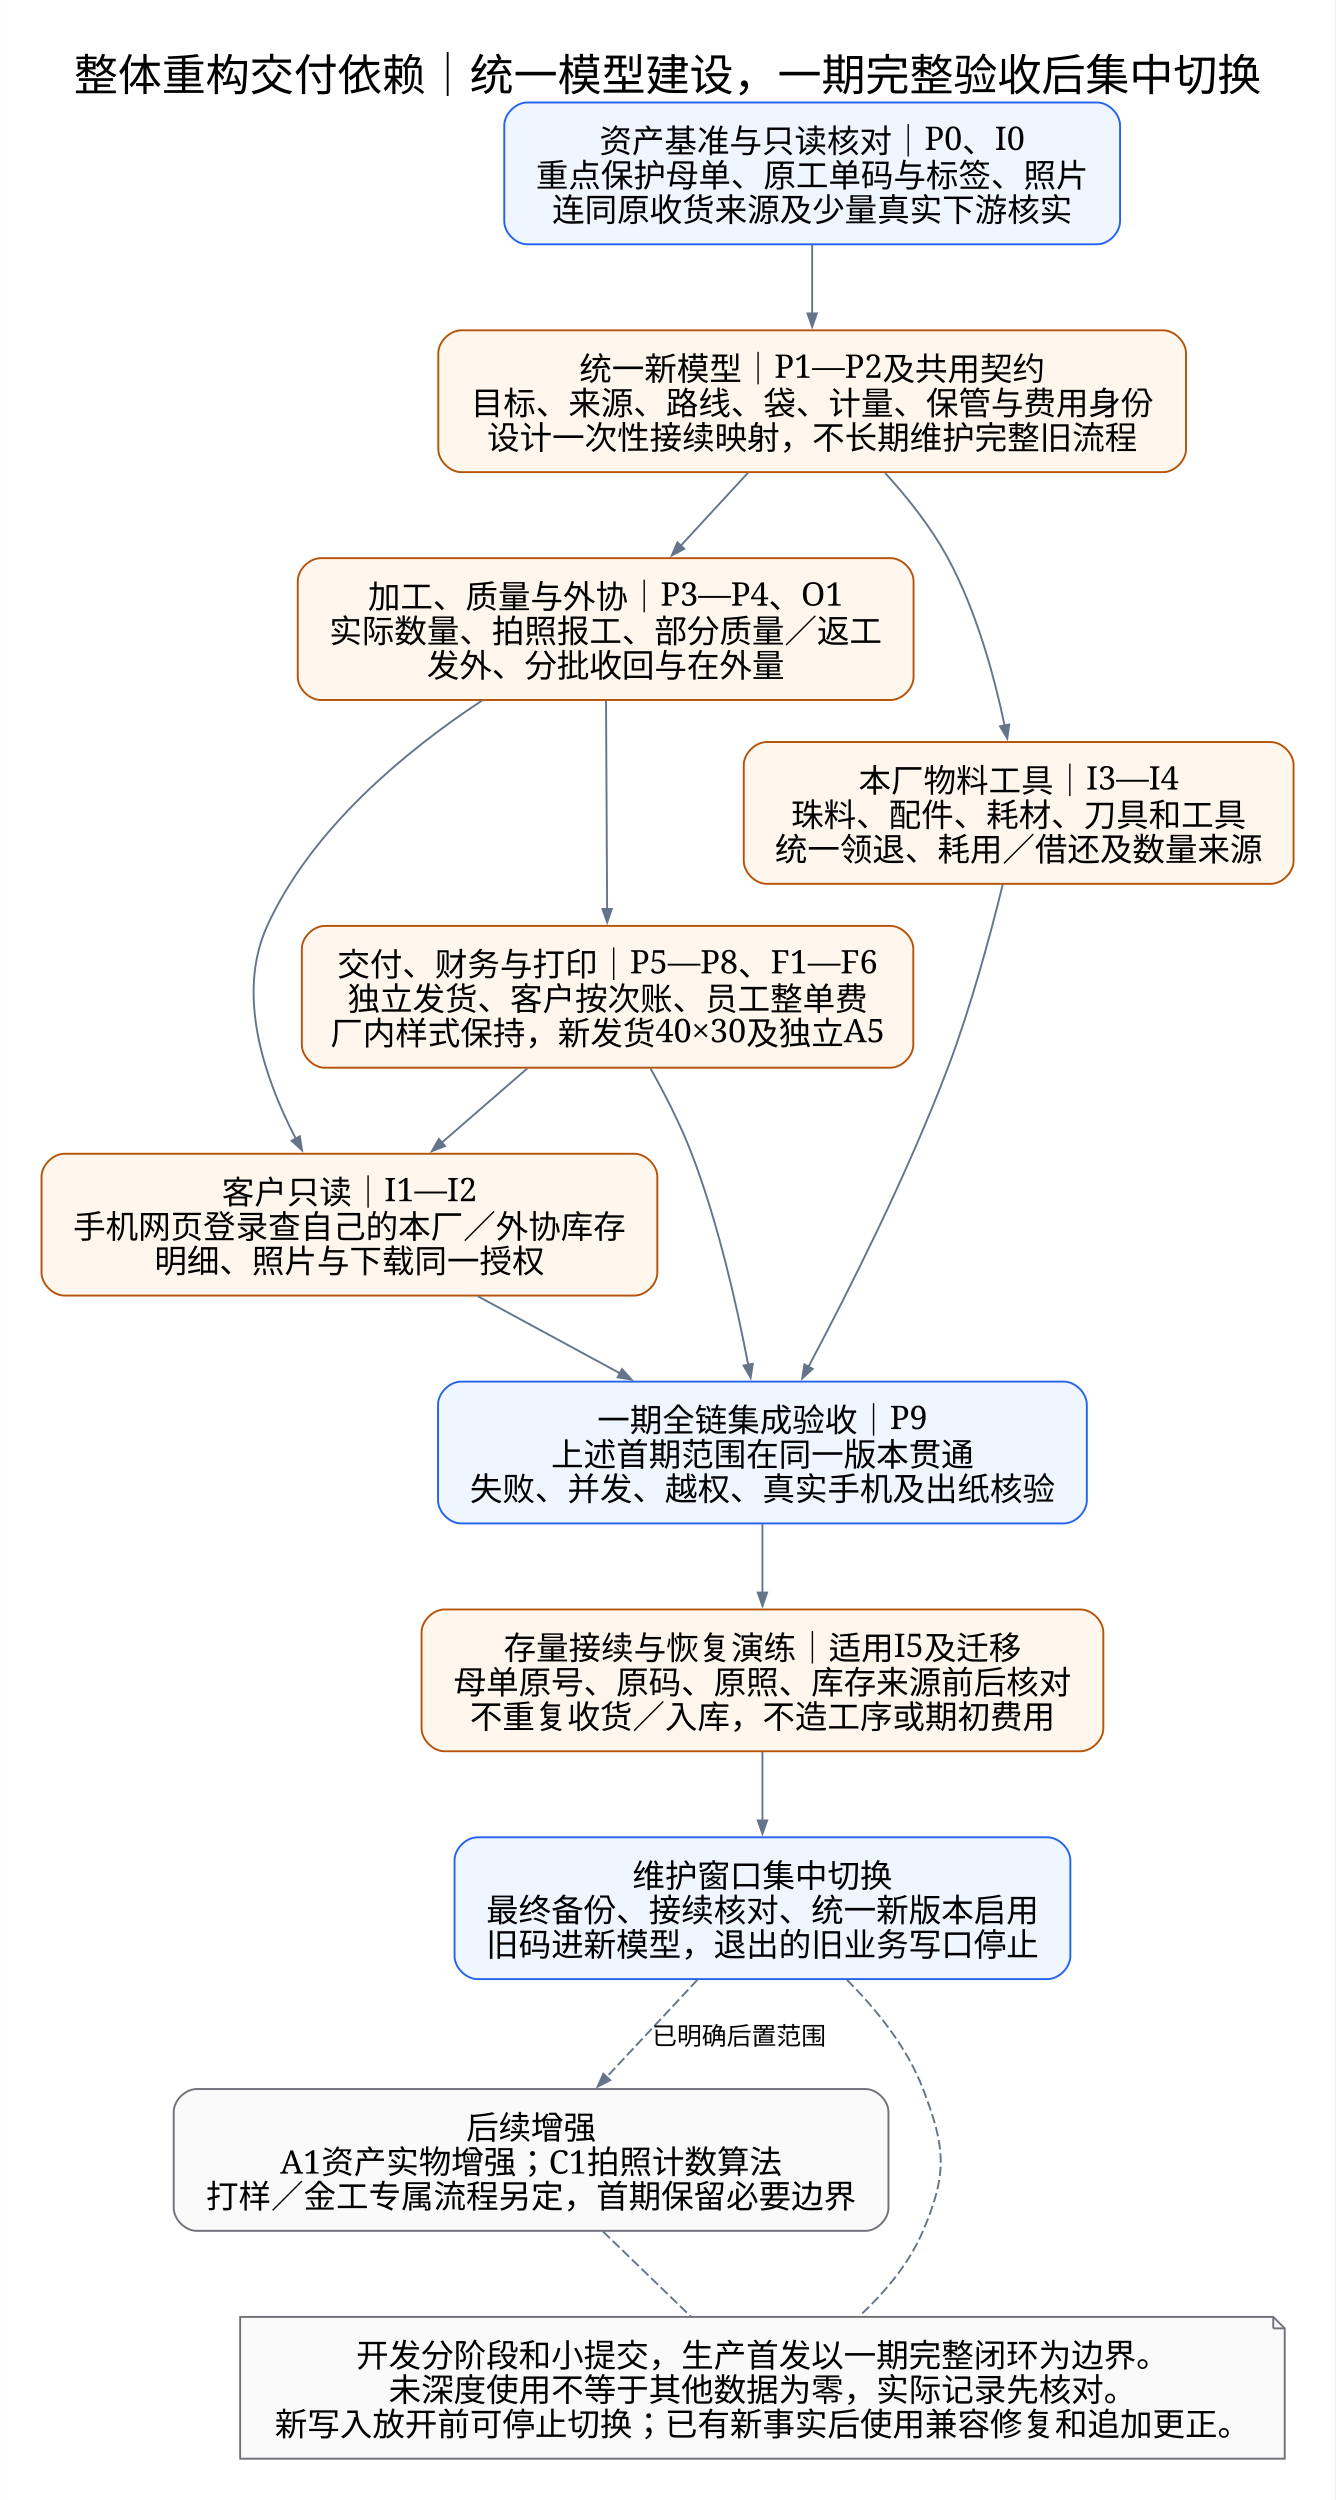
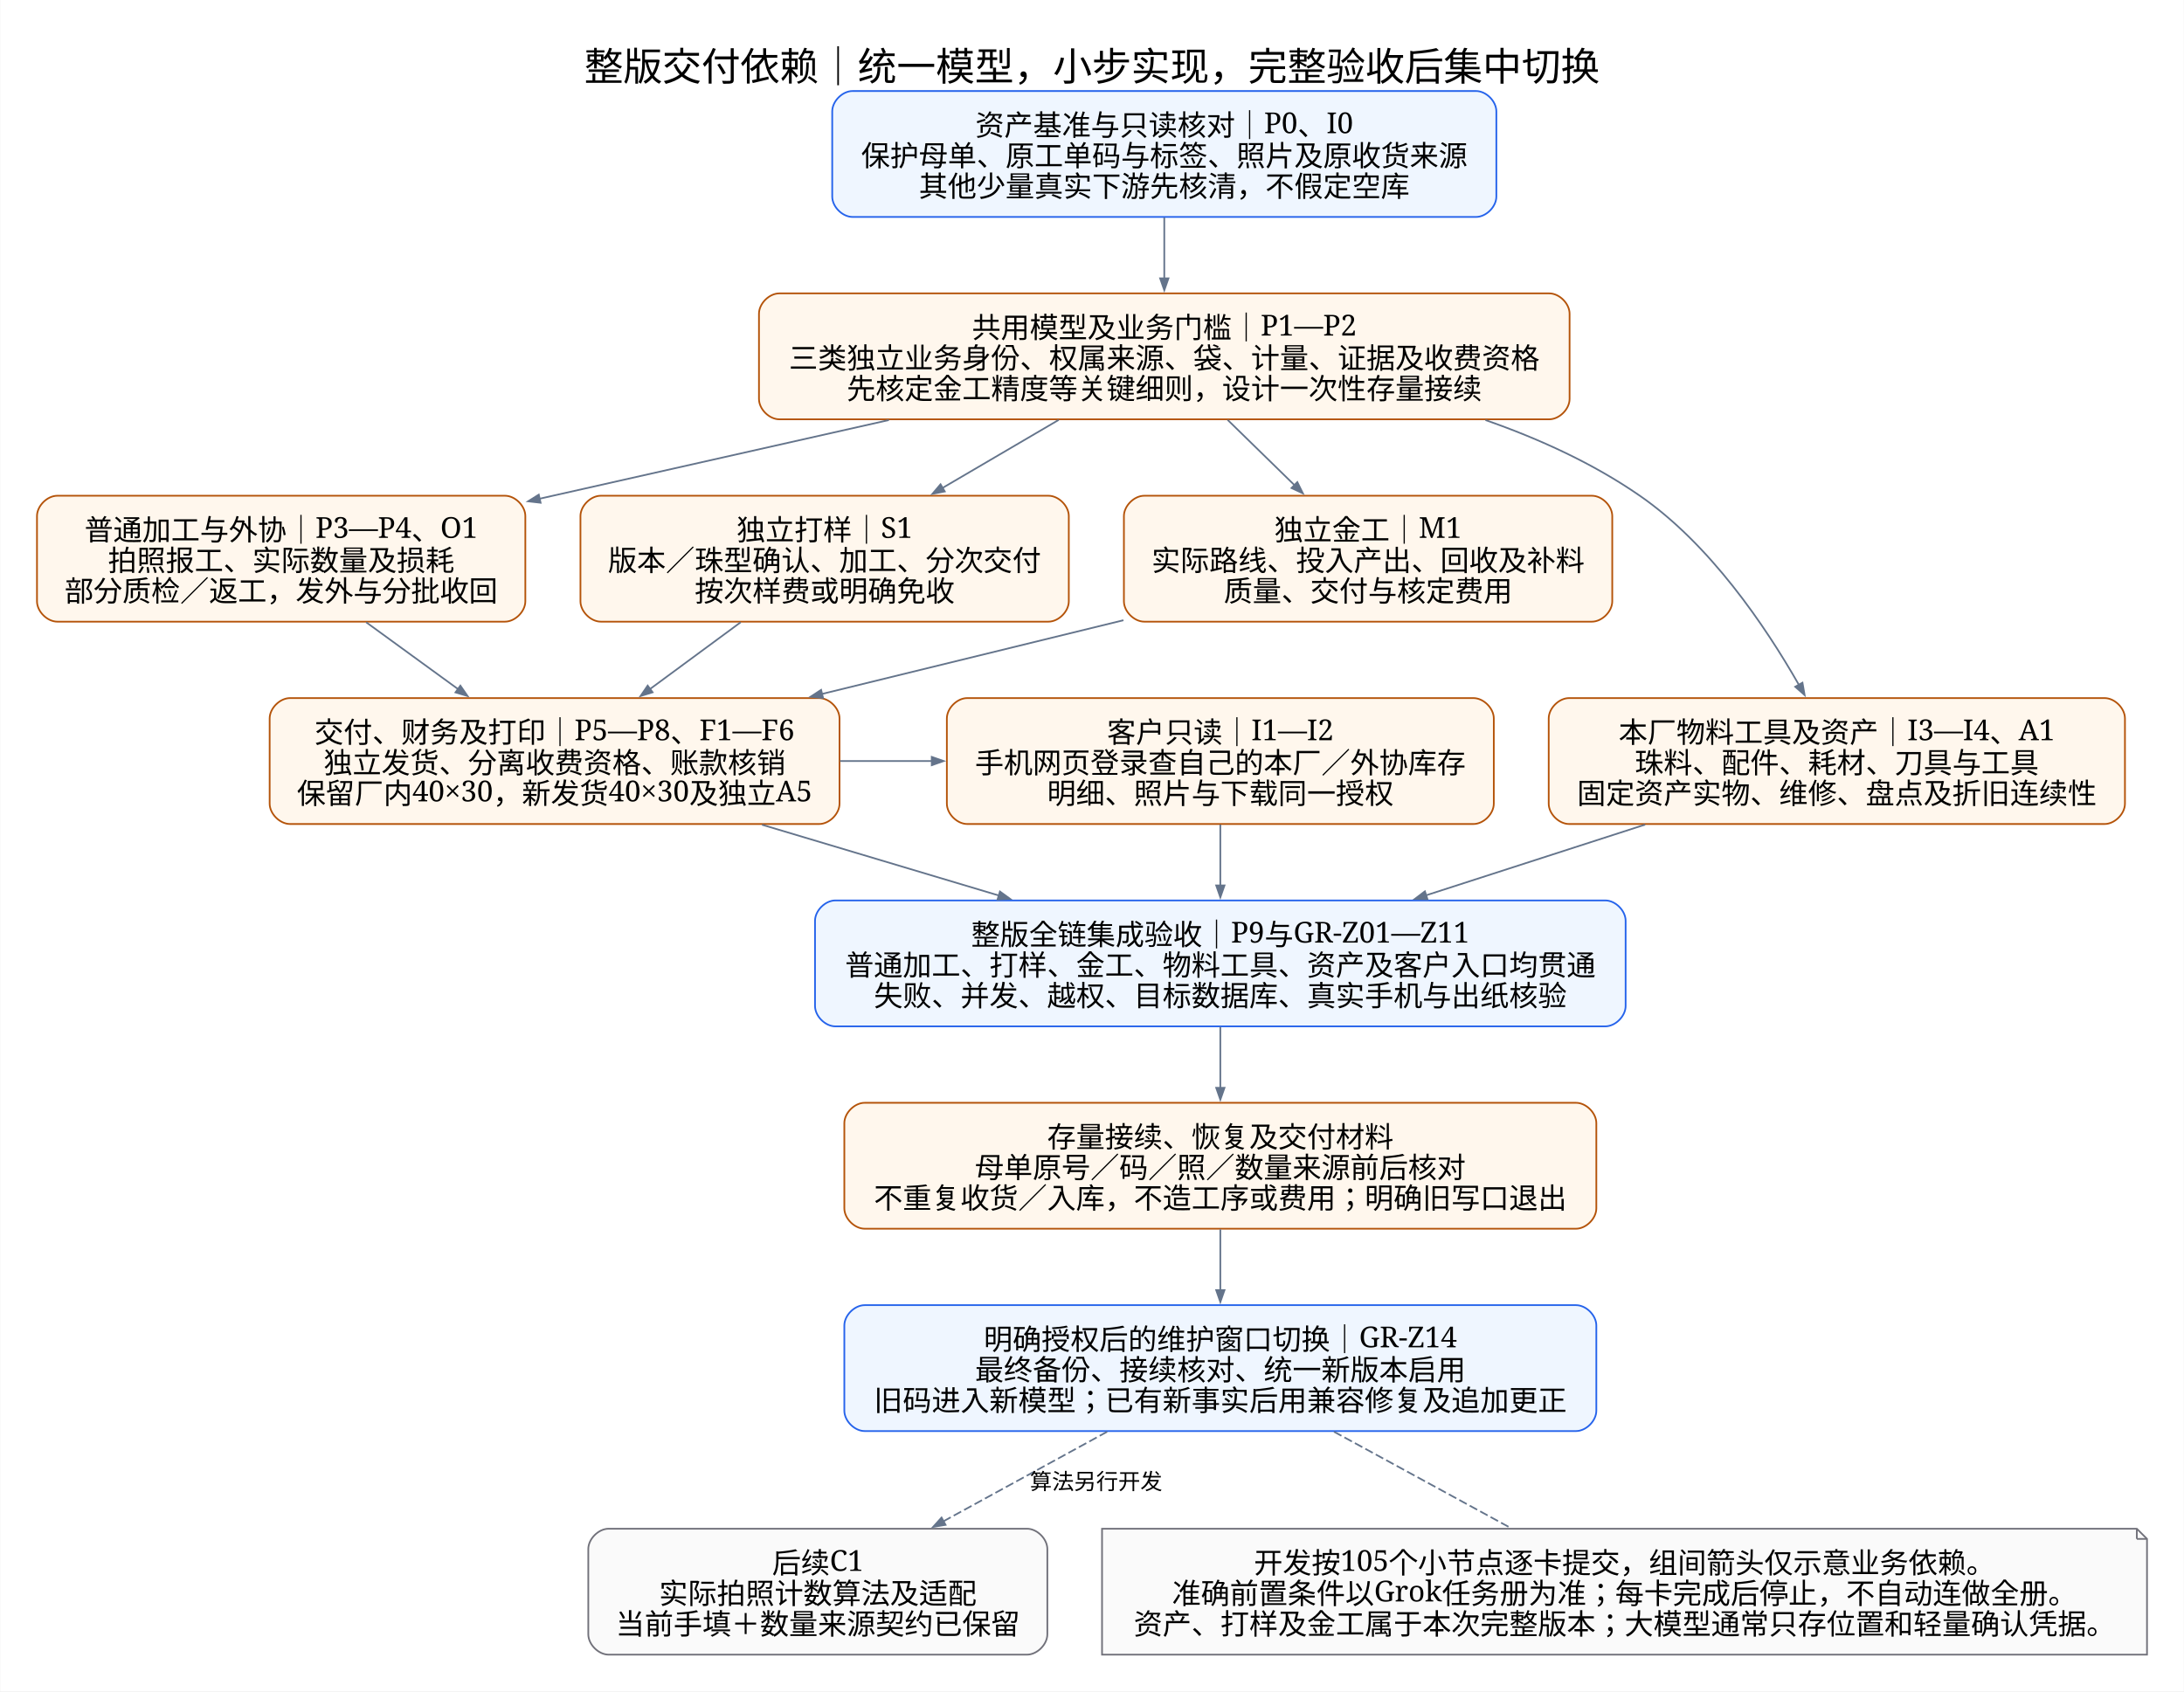
- <svg xmlns="http://www.w3.org/2000/svg" width="698pt" height="1307pt" viewBox="0.00 0.00 698.00 1307.46">
-   <g id="graph0" class="graph" transform="scale(1 1) rotate(0) translate(21.6 1285.86)">
-     <polygon fill="white" stroke="none" points="-21.6,21.6 -21.6,-1285.86 676.4,-1285.86 676.4,21.6 -21.6,21.6" />
-     <text text-anchor="middle" x="327.4" y="-1238.41" font-family="SimSun" font-size="23.00">整体重构交付依赖｜统一模型建设，一期完整验收后集中切换</text>
+ <svg xmlns="http://www.w3.org/2000/svg" width="1286pt" height="996pt" viewBox="0.00 0.00 1285.62 995.98">
+   <g id="graph0" class="graph" transform="scale(1 1) rotate(0) translate(21.6 974.38)">
+     <polygon fill="white" stroke="none" points="-21.6,21.6 -21.6,-974.38 1264.02,-974.38 1264.02,21.6 -21.6,21.6" />
+     <text text-anchor="middle" x="621.21" y="-926.93" font-family="SimSun" font-size="23.00">整版交付依赖｜统一模型，小步实现，完整验收后集中切换</text>
    <g id="node1" class="node">
-       <path fill="#eff6ff" stroke="#2563eb" d="M552.05,-1232.26C552.05,-1232.26 254,-1232.26 254,-1232.26 248,-1232.26 242,-1226.26 242,-1220.26 242,-1220.26 242,-1170.1 242,-1170.1 242,-1164.1 248,-1158.1 254,-1158.1 254,-1158.1 552.05,-1158.1 552.05,-1158.1 558.05,-1158.1 564.05,-1164.1 564.05,-1170.1 564.05,-1170.1 564.05,-1220.26 564.05,-1220.26 564.05,-1226.26 558.05,-1232.26 552.05,-1232.26" />
-       <text text-anchor="middle" x="403.02" y="-1206.03" font-family="SimSun" font-size="17.00">资产基准与只读核对｜P0、I0</text>
-       <text text-anchor="middle" x="403.02" y="-1188.03" font-family="SimSun" font-size="17.00">重点保护母单、原工单码与标签、照片</text>
-       <text text-anchor="middle" x="403.02" y="-1170.03" font-family="SimSun" font-size="17.00">连同原收货来源及少量真实下游核实</text>
+       <path fill="#eff6ff" stroke="#2563eb" d="M847.3,-920.78C847.3,-920.78 480.25,-920.78 480.25,-920.78 474.25,-920.78 468.25,-914.78 468.25,-908.78 468.25,-908.78 468.25,-858.62 468.25,-858.62 468.25,-852.62 474.25,-846.62 480.25,-846.62 480.25,-846.62 847.3,-846.62 847.3,-846.62 853.3,-846.62 859.3,-852.62 859.3,-858.62 859.3,-858.62 859.3,-908.78 859.3,-908.78 859.3,-914.78 853.3,-920.78 847.3,-920.78" />
+       <text text-anchor="middle" x="663.77" y="-894.55" font-family="SimSun" font-size="17.00">资产基准与只读核对｜P0、I0</text>
+       <text text-anchor="middle" x="663.77" y="-876.55" font-family="SimSun" font-size="17.00">保护母单、原工单码与标签、照片及原收货来源</text>
+       <text text-anchor="middle" x="663.77" y="-858.55" font-family="SimSun" font-size="17.00">其他少量真实下游先核清，不假定空库</text>
    </g>
    <g id="node2" class="node">
-       <path fill="#fff7ed" stroke="#b45309" d="M586.55,-1113.1C586.55,-1113.1 219.5,-1113.1 219.5,-1113.1 213.5,-1113.1 207.5,-1107.1 207.5,-1101.1 207.5,-1101.1 207.5,-1050.94 207.5,-1050.94 207.5,-1044.94 213.5,-1038.94 219.5,-1038.94 219.5,-1038.94 586.55,-1038.94 586.55,-1038.94 592.55,-1038.94 598.55,-1044.94 598.55,-1050.94 598.55,-1050.94 598.55,-1101.1 598.55,-1101.1 598.55,-1107.1 592.55,-1113.1 586.55,-1113.1" />
-       <text text-anchor="middle" x="403.02" y="-1086.87" font-family="SimSun" font-size="17.00">统一新模型｜P1—P2及共用契约</text>
-       <text text-anchor="middle" x="403.02" y="-1068.87" font-family="SimSun" font-size="17.00">目标、来源、路线、袋、计量、保管与费用身份</text>
-       <text text-anchor="middle" x="403.02" y="-1050.87" font-family="SimSun" font-size="17.00">设计一次性接续映射，不长期维护完整旧流程</text>
+       <path fill="#fff7ed" stroke="#b45309" d="M890.42,-801.62C890.42,-801.62 437.12,-801.62 437.12,-801.62 431.12,-801.62 425.12,-795.62 425.12,-789.62 425.12,-789.62 425.12,-739.46 425.12,-739.46 425.12,-733.46 431.12,-727.46 437.12,-727.46 437.12,-727.46 890.42,-727.46 890.42,-727.46 896.42,-727.46 902.42,-733.46 902.42,-739.46 902.42,-739.46 902.42,-789.62 902.42,-789.62 902.42,-795.62 896.42,-801.62 890.42,-801.62" />
+       <text text-anchor="middle" x="663.77" y="-775.39" font-family="SimSun" font-size="17.00">共用模型及业务门槛｜P1—P2</text>
+       <text text-anchor="middle" x="663.77" y="-757.39" font-family="SimSun" font-size="17.00">三类独立业务身份、权属来源、袋、计量、证据及收费资格</text>
+       <text text-anchor="middle" x="663.77" y="-739.39" font-family="SimSun" font-size="17.00">先核定金工精度等关键细则，设计一次性存量接续</text>
    </g>
    <g id="edge1" class="edge">
-       <path fill="none" stroke="#64748b" d="M403.02,-1157.75C403.02,-1146.4 403.02,-1133.75 403.02,-1121.89" />
-       <polygon fill="#64748b" stroke="#64748b" points="405.48,-1121.94 403.03,-1114.94 400.58,-1121.94 405.48,-1121.94" />
+       <path fill="none" stroke="#64748b" d="M663.77,-846.27C663.77,-834.92 663.77,-822.27 663.77,-810.41" />
+       <polygon fill="#64748b" stroke="#64748b" points="666.23,-810.46 663.78,-803.46 661.33,-810.46 666.23,-810.46" />
    </g>
    <g id="node3" class="node">
-       <path fill="#fff7ed" stroke="#b45309" d="M444.05,-993.94C444.05,-993.94 146,-993.94 146,-993.94 140,-993.94 134,-987.94 134,-981.94 134,-981.94 134,-931.78 134,-931.78 134,-925.78 140,-919.78 146,-919.78 146,-919.78 444.05,-919.78 444.05,-919.78 450.05,-919.78 456.05,-925.78 456.05,-931.78 456.05,-931.78 456.05,-981.94 456.05,-981.94 456.05,-987.94 450.05,-993.94 444.05,-993.94" />
-       <text text-anchor="middle" x="295.02" y="-967.71" font-family="SimSun" font-size="17.00">加工、质量与外协｜P3—P4、O1</text>
-       <text text-anchor="middle" x="295.02" y="-949.71" font-family="SimSun" font-size="17.00">实际数量、拍照报工、部分质量／返工</text>
-       <text text-anchor="middle" x="295.02" y="-931.71" font-family="SimSun" font-size="17.00">发外、分批收回与在外量</text>
+       <path fill="#fff7ed" stroke="#b45309" d="M275.55,-682.46C275.55,-682.46 12,-682.46 12,-682.46 6,-682.46 0,-676.46 0,-670.46 0,-670.46 0,-620.3 0,-620.3 0,-614.3 6,-608.3 12,-608.3 12,-608.3 275.55,-608.3 275.55,-608.3 281.55,-608.3 287.55,-614.3 287.55,-620.3 287.55,-620.3 287.55,-670.46 287.55,-670.46 287.55,-676.46 281.55,-682.46 275.55,-682.46" />
+       <text text-anchor="middle" x="143.77" y="-656.23" font-family="SimSun" font-size="17.00">普通加工与外协｜P3—P4、O1</text>
+       <text text-anchor="middle" x="143.77" y="-638.23" font-family="SimSun" font-size="17.00">拍照报工、实际数量及损耗</text>
+       <text text-anchor="middle" x="143.77" y="-620.23" font-family="SimSun" font-size="17.00">部分质检／返工，发外与分批收回</text>
    </g>
    <g id="edge2" class="edge">
-       <path fill="none" stroke="#64748b" d="M369.45,-1038.59C358.27,-1026.47 345.73,-1012.86 334.17,-1000.32" />
-       <polygon fill="#64748b" stroke="#64748b" points="336.16,-998.86 329.61,-995.38 332.55,-1002.19 336.16,-998.86" />
+       <path fill="none" stroke="#64748b" d="M501.59,-727.02C439.69,-713.08 368.46,-697.04 303.77,-682.46 301.14,-681.87 298.47,-681.27 295.79,-680.66" />
+       <polygon fill="#64748b" stroke="#64748b" points="296.54,-678.32 289.17,-679.17 295.46,-683.1 296.54,-678.32" />
+     </g>
+     <g id="node4" class="node">
+       <path fill="#fff7ed" stroke="#b45309" d="M595.55,-682.46C595.55,-682.46 332,-682.46 332,-682.46 326,-682.46 320,-676.46 320,-670.46 320,-670.46 320,-620.3 320,-620.3 320,-614.3 326,-608.3 332,-608.3 332,-608.3 595.55,-608.3 595.55,-608.3 601.55,-608.3 607.55,-614.3 607.55,-620.3 607.55,-620.3 607.55,-670.46 607.55,-670.46 607.55,-676.46 601.55,-682.46 595.55,-682.46" />
+       <text text-anchor="middle" x="463.77" y="-656.23" font-family="SimSun" font-size="17.00">独立打样｜S1</text>
+       <text text-anchor="middle" x="463.77" y="-638.23" font-family="SimSun" font-size="17.00">版本／珠型确认、加工、分次交付</text>
+       <text text-anchor="middle" x="463.77" y="-620.23" font-family="SimSun" font-size="17.00">按次样费或明确免收</text>
+     </g>
+     <g id="edge3" class="edge">
+       <path fill="none" stroke="#64748b" d="M601.59,-727.11C579.86,-714.38 555.34,-700.02 533.07,-686.97" />
+       <polygon fill="#64748b" stroke="#64748b" points="534.51,-684.97 527.23,-683.55 532.03,-689.2 534.51,-684.97" />
    </g>
    <g id="node5" class="node">
-       <path fill="#fff7ed" stroke="#b45309" d="M642.8,-897.78C642.8,-897.78 379.25,-897.78 379.25,-897.78 373.25,-897.78 367.25,-891.78 367.25,-885.78 367.25,-885.78 367.25,-835.62 367.25,-835.62 367.25,-829.62 373.25,-823.62 379.25,-823.62 379.25,-823.62 642.8,-823.62 642.8,-823.62 648.8,-823.62 654.8,-829.62 654.8,-835.62 654.8,-835.62 654.8,-885.78 654.8,-885.78 654.8,-891.78 648.8,-897.78 642.8,-897.78" />
-       <text text-anchor="middle" x="511.02" y="-871.55" font-family="SimSun" font-size="17.00">本厂物料工具｜I3—I4</text>
-       <text text-anchor="middle" x="511.02" y="-853.55" font-family="SimSun" font-size="17.00">珠料、配件、耗材、刀具和工具</text>
-       <text text-anchor="middle" x="511.02" y="-835.55" font-family="SimSun" font-size="17.00">统一领退、耗用／借还及数量来源</text>
-     </g>
-     <g id="edge3" class="edge">
-       <path fill="none" stroke="#64748b" d="M441.17,-1038.51C453.1,-1025.41 465.39,-1009.9 474.02,-993.94 488.83,-966.58 498.16,-932.75 503.74,-906.16" />
-       <polygon fill="#64748b" stroke="#64748b" points="506.08,-906.98 505.06,-899.63 501.27,-906.01 506.08,-906.98" />
-     </g>
-     <g id="node4" class="node">
-       <path fill="#fff7ed" stroke="#b45309" d="M443.92,-801.62C443.92,-801.62 148.12,-801.62 148.12,-801.62 142.12,-801.62 136.12,-795.62 136.12,-789.62 136.12,-789.62 136.12,-739.46 136.12,-739.46 136.12,-733.46 142.12,-727.46 148.12,-727.46 148.12,-727.46 443.92,-727.46 443.92,-727.46 449.92,-727.46 455.92,-733.46 455.92,-739.46 455.92,-739.46 455.92,-789.62 455.92,-789.62 455.92,-795.62 449.92,-801.62 443.92,-801.62" />
-       <text text-anchor="middle" x="296.02" y="-775.39" font-family="SimSun" font-size="17.00">交付、财务与打印｜P5—P8、F1—F6</text>
-       <text text-anchor="middle" x="296.02" y="-757.39" font-family="SimSun" font-size="17.00">独立发货、客户按次账、员工整单费</text>
-       <text text-anchor="middle" x="296.02" y="-739.39" font-family="SimSun" font-size="17.00">厂内样式保持，新发货40×30及独立A5</text>
+       <path fill="#fff7ed" stroke="#b45309" d="M915.55,-682.46C915.55,-682.46 652,-682.46 652,-682.46 646,-682.46 640,-676.46 640,-670.46 640,-670.46 640,-620.3 640,-620.3 640,-614.3 646,-608.3 652,-608.3 652,-608.3 915.55,-608.3 915.55,-608.3 921.55,-608.3 927.55,-614.3 927.55,-620.3 927.55,-620.3 927.55,-670.46 927.55,-670.46 927.55,-676.46 921.55,-682.46 915.55,-682.46" />
+       <text text-anchor="middle" x="783.77" y="-656.23" font-family="SimSun" font-size="17.00">独立金工｜M1</text>
+       <text text-anchor="middle" x="783.77" y="-638.23" font-family="SimSun" font-size="17.00">实际路线、投入产出、回收及补料</text>
+       <text text-anchor="middle" x="783.77" y="-620.23" font-family="SimSun" font-size="17.00">质量、交付与核定费用</text>
    </g>
    <g id="edge4" class="edge">
-       <path fill="none" stroke="#64748b" d="M295.22,-919.61C295.38,-888.49 295.62,-843.52 295.79,-810.18" />
-       <polygon fill="#64748b" stroke="#64748b" points="298.24,-810.5 295.83,-803.49 293.34,-810.47 298.24,-810.5" />
+       <path fill="none" stroke="#64748b" d="M701.09,-727.11C713.62,-714.88 727.69,-701.13 740.63,-688.5" />
+       <polygon fill="#64748b" stroke="#64748b" points="742.11,-690.49 745.4,-683.84 738.68,-686.98 742.11,-690.49" />
+     </g>
+     <g id="node7" class="node">
+       <path fill="#fff7ed" stroke="#b45309" d="M1217.43,-563.3C1217.43,-563.3 902.13,-563.3 902.13,-563.3 896.13,-563.3 890.13,-557.3 890.13,-551.3 890.13,-551.3 890.13,-501.14 890.13,-501.14 890.13,-495.14 896.13,-489.14 902.13,-489.14 902.13,-489.14 1217.43,-489.14 1217.43,-489.14 1223.43,-489.14 1229.43,-495.14 1229.43,-501.14 1229.43,-501.14 1229.43,-551.3 1229.43,-551.3 1229.43,-557.3 1223.43,-563.3 1217.43,-563.3" />
+       <text text-anchor="middle" x="1059.78" y="-537.07" font-family="SimSun" font-size="17.00">本厂物料工具及资产｜I3—I4、A1</text>
+       <text text-anchor="middle" x="1059.78" y="-519.07" font-family="SimSun" font-size="17.00">珠料、配件、耗材、刀具与工具</text>
+       <text text-anchor="middle" x="1059.78" y="-501.07" font-family="SimSun" font-size="17.00">固定资产实物、维修、盘点及折旧连续性</text>
+     </g>
+     <g id="edge5" class="edge">
+       <path fill="none" stroke="#64748b" d="M852.89,-727.01C884.88,-715.85 916.52,-701.33 943.77,-682.46 984.97,-653.95 1017.49,-606.08 1037.49,-571.02" />
+       <polygon fill="#64748b" stroke="#64748b" points="1039.54,-572.37 1040.82,-565.07 1035.26,-569.98 1039.54,-572.37" />
    </g>
    <g id="node6" class="node">
-       <path fill="#fff7ed" stroke="#b45309" d="M310.05,-682.46C310.05,-682.46 12,-682.46 12,-682.46 6,-682.46 0,-676.46 0,-670.46 0,-670.46 0,-620.3 0,-620.3 0,-614.3 6,-608.3 12,-608.3 12,-608.3 310.05,-608.3 310.05,-608.3 316.05,-608.3 322.05,-614.3 322.05,-620.3 322.05,-620.3 322.05,-670.46 322.05,-670.46 322.05,-676.46 316.05,-682.46 310.05,-682.46" />
-       <text text-anchor="middle" x="161.02" y="-656.23" font-family="SimSun" font-size="17.00">客户只读｜I1—I2</text>
-       <text text-anchor="middle" x="161.02" y="-638.23" font-family="SimSun" font-size="17.00">手机网页登录查自己的本厂／外协库存</text>
-       <text text-anchor="middle" x="161.02" y="-620.23" font-family="SimSun" font-size="17.00">明细、照片与下载同一授权</text>
-     </g>
-     <g id="edge5" class="edge">
-       <path fill="none" stroke="#64748b" d="M230.39,-919.51C189.86,-892.75 141.07,-852.26 118.02,-801.62 101.67,-765.68 116.44,-722.17 132.97,-690.36" />
-       <polygon fill="#64748b" stroke="#64748b" points="135.08,-691.61 136.24,-684.28 130.77,-689.28 135.08,-691.61" />
+       <path fill="#fff7ed" stroke="#b45309" d="M460.55,-563.3C460.55,-563.3 149,-563.3 149,-563.3 143,-563.3 137,-557.3 137,-551.3 137,-551.3 137,-501.14 137,-501.14 137,-495.14 143,-489.14 149,-489.14 149,-489.14 460.55,-489.14 460.55,-489.14 466.55,-489.14 472.55,-495.14 472.55,-501.14 472.55,-501.14 472.55,-551.3 472.55,-551.3 472.55,-557.3 466.55,-563.3 460.55,-563.3" />
+       <text text-anchor="middle" x="304.77" y="-537.07" font-family="SimSun" font-size="17.00">交付、财务及打印｜P5—P8、F1—F6</text>
+       <text text-anchor="middle" x="304.77" y="-519.07" font-family="SimSun" font-size="17.00">独立发货、分离收费资格、账款核销</text>
+       <text text-anchor="middle" x="304.77" y="-501.07" font-family="SimSun" font-size="17.00">保留厂内40×30，新发货40×30及独立A5</text>
    </g>
    <g id="edge6" class="edge">
-       <path fill="none" stroke="#64748b" d="M254.05,-727.11C239.83,-714.77 223.83,-700.89 209.17,-688.16" />
-       <polygon fill="#64748b" stroke="#64748b" points="211.01,-686.52 204.12,-683.78 207.8,-690.22 211.01,-686.52" />
-     </g>
-     <g id="node7" class="node">
-       <path fill="#eff6ff" stroke="#2563eb" d="M534.67,-563.3C534.67,-563.3 219.38,-563.3 219.38,-563.3 213.38,-563.3 207.37,-557.3 207.37,-551.3 207.37,-551.3 207.37,-501.14 207.37,-501.14 207.37,-495.14 213.37,-489.14 219.37,-489.14 219.37,-489.14 534.67,-489.14 534.67,-489.14 540.67,-489.14 546.67,-495.14 546.67,-501.14 546.67,-501.14 546.67,-551.3 546.67,-551.3 546.67,-557.3 540.67,-563.3 534.67,-563.3" />
-       <text text-anchor="middle" x="377.02" y="-537.07" font-family="SimSun" font-size="17.00">一期全链集成验收｜P9</text>
-       <text text-anchor="middle" x="377.02" y="-519.07" font-family="SimSun" font-size="17.00">上述首期范围在同一版本贯通</text>
-       <text text-anchor="middle" x="377.02" y="-501.07" font-family="SimSun" font-size="17.00">失败、并发、越权、真实手机及出纸核验</text>
+       <path fill="none" stroke="#64748b" d="M193.83,-607.95C211.1,-595.39 230.55,-581.23 248.3,-568.32" />
+       <polygon fill="#64748b" stroke="#64748b" points="249.3,-570.62 253.52,-564.52 246.42,-566.65 249.3,-570.62" />
    </g>
    <g id="edge7" class="edge">
-       <path fill="none" stroke="#64748b" d="M318.52,-726.98C326.17,-713.37 334.24,-697.57 340.02,-682.46 353.85,-646.36 363.59,-603.49 369.6,-571.96" />
-       <polygon fill="#64748b" stroke="#64748b" points="371.97,-572.61 370.84,-565.28 367.15,-571.71 371.97,-572.61" />
+       <path fill="none" stroke="#64748b" d="M414.34,-607.95C397.44,-595.5 378.41,-581.48 361.01,-568.66" />
+       <polygon fill="#64748b" stroke="#64748b" points="362.49,-566.7 355.4,-564.52 359.58,-570.65 362.49,-566.7" />
    </g>
    <g id="edge8" class="edge">
-       <path fill="none" stroke="#64748b" d="M502.68,-823.22C496.09,-796.34 486.01,-759.12 474.02,-727.46 452.97,-671.86 422.17,-610.73 400.95,-570.82" />
-       <polygon fill="#64748b" stroke="#64748b" points="403.28,-569.98 397.82,-564.96 398.96,-572.29 403.28,-569.98" />
+       <path fill="none" stroke="#64748b" d="M639.73,-609.15C583.69,-595.44 519.3,-579.69 462.04,-565.69" />
+       <polygon fill="#64748b" stroke="#64748b" points="462.86,-563.37 455.48,-564.08 461.7,-568.13 462.86,-563.37" />
+     </g>
+     <g id="node8" class="node">
+       <path fill="#fff7ed" stroke="#b45309" d="M845.8,-563.3C845.8,-563.3 547.75,-563.3 547.75,-563.3 541.75,-563.3 535.75,-557.3 535.75,-551.3 535.75,-551.3 535.75,-501.14 535.75,-501.14 535.75,-495.14 541.75,-489.14 547.75,-489.14 547.75,-489.14 845.8,-489.14 845.8,-489.14 851.8,-489.14 857.8,-495.14 857.8,-501.14 857.8,-501.14 857.8,-551.3 857.8,-551.3 857.8,-557.3 851.8,-563.3 845.8,-563.3" />
+       <text text-anchor="middle" x="696.77" y="-537.07" font-family="SimSun" font-size="17.00">客户只读｜I1—I2</text>
+       <text text-anchor="middle" x="696.77" y="-519.07" font-family="SimSun" font-size="17.00">手机网页登录查自己的本厂／外协库存</text>
+       <text text-anchor="middle" x="696.77" y="-501.07" font-family="SimSun" font-size="17.00">明细、照片与下载同一授权</text>
    </g>
    <g id="edge9" class="edge">
-       <path fill="none" stroke="#64748b" d="M228.18,-607.95C251.75,-595.17 278.37,-580.73 302.5,-567.64" />
-       <polygon fill="#64748b" stroke="#64748b" points="303.59,-569.84 308.58,-564.35 301.26,-565.53 303.59,-569.84" />
+       <path fill="none" stroke="#64748b" d="M472.83,-526.22C490.91,-526.22 508.99,-526.22 527.07,-526.22" />
+       <polygon fill="#64748b" stroke="#64748b" points="526.86,-528.67 533.86,-526.22 526.86,-523.77 526.86,-528.67" />
    </g>
-     <g id="node8" class="node">
-       <path fill="#fff7ed" stroke="#b45309" d="M543.3,-444.14C543.3,-444.14 210.75,-444.14 210.75,-444.14 204.75,-444.14 198.75,-438.14 198.75,-432.14 198.75,-432.14 198.75,-381.98 198.75,-381.98 198.75,-375.98 204.75,-369.98 210.75,-369.98 210.75,-369.98 543.3,-369.98 543.3,-369.98 549.3,-369.98 555.3,-375.98 555.3,-381.98 555.3,-381.98 555.3,-432.14 555.3,-432.14 555.3,-438.14 549.3,-444.14 543.3,-444.14" />
-       <text text-anchor="middle" x="377.02" y="-417.91" font-family="SimSun" font-size="17.00">存量接续与恢复演练｜适用I5及迁移</text>
-       <text text-anchor="middle" x="377.02" y="-399.91" font-family="SimSun" font-size="17.00">母单原号、原码、原照、库存来源前后核对</text>
-       <text text-anchor="middle" x="377.02" y="-381.91" font-family="SimSun" font-size="17.00">不重复收货／入库，不造工序或期初费用</text>
+     <g id="node9" class="node">
+       <path fill="#eff6ff" stroke="#2563eb" d="M923.42,-444.14C923.42,-444.14 470.12,-444.14 470.12,-444.14 464.12,-444.14 458.12,-438.14 458.12,-432.14 458.12,-432.14 458.12,-381.98 458.12,-381.98 458.12,-375.98 464.12,-369.98 470.12,-369.98 470.12,-369.98 923.42,-369.98 923.42,-369.98 929.42,-369.98 935.42,-375.98 935.42,-381.98 935.42,-381.98 935.42,-432.14 935.42,-432.14 935.42,-438.14 929.42,-444.14 923.42,-444.14" />
+       <text text-anchor="middle" x="696.77" y="-417.91" font-family="SimSun" font-size="17.00">整版全链集成验收｜P9与GR-Z01—Z11</text>
+       <text text-anchor="middle" x="696.77" y="-399.91" font-family="SimSun" font-size="17.00">普通加工、打样、金工、物料工具、资产及客户入口均贯通</text>
+       <text text-anchor="middle" x="696.77" y="-381.91" font-family="SimSun" font-size="17.00">失败、并发、越权、目标数据库、真实手机与出纸核验</text>
    </g>
    <g id="edge10" class="edge">
-       <path fill="none" stroke="#64748b" d="M377.02,-488.79C377.02,-477.44 377.02,-464.79 377.02,-452.93" />
-       <polygon fill="#64748b" stroke="#64748b" points="379.48,-452.98 377.03,-445.98 374.58,-452.98 379.48,-452.98" />
-     </g>
-     <g id="node9" class="node">
-       <path fill="#eff6ff" stroke="#2563eb" d="M526.05,-324.98C526.05,-324.98 228,-324.98 228,-324.98 222,-324.98 216,-318.98 216,-312.98 216,-312.98 216,-262.82 216,-262.82 216,-256.82 222,-250.82 228,-250.82 228,-250.82 526.05,-250.82 526.05,-250.82 532.05,-250.82 538.05,-256.82 538.05,-262.82 538.05,-262.82 538.05,-312.98 538.05,-312.98 538.05,-318.98 532.05,-324.98 526.05,-324.98" />
-       <text text-anchor="middle" x="377.02" y="-298.75" font-family="SimSun" font-size="17.00">维护窗口集中切换</text>
-       <text text-anchor="middle" x="377.02" y="-280.75" font-family="SimSun" font-size="17.00">最终备份、接续核对、统一新版本启用</text>
-       <text text-anchor="middle" x="377.02" y="-262.75" font-family="SimSun" font-size="17.00">旧码进新模型，退出的旧业务写口停止</text>
+       <path fill="none" stroke="#64748b" d="M426.93,-488.71C471.23,-475.47 521.43,-460.47 566.41,-447.02" />
+       <polygon fill="#64748b" stroke="#64748b" points="567,-449.4 573,-445.05 565.59,-444.71 567,-449.4" />
    </g>
    <g id="edge11" class="edge">
-       <path fill="none" stroke="#64748b" d="M377.02,-369.63C377.02,-358.28 377.02,-345.63 377.02,-333.77" />
-       <polygon fill="#64748b" stroke="#64748b" points="379.48,-333.82 377.03,-326.82 374.58,-333.82 379.48,-333.82" />
+       <path fill="none" stroke="#64748b" d="M946.91,-488.79C905.95,-475.57 859.52,-460.59 817.87,-447.14" />
+       <polygon fill="#64748b" stroke="#64748b" points="818.74,-444.85 811.32,-445.03 817.23,-449.51 818.74,-444.85" />
+     </g>
+     <g id="edge12" class="edge">
+       <path fill="none" stroke="#64748b" d="M696.77,-488.79C696.77,-477.44 696.77,-464.79 696.77,-452.93" />
+       <polygon fill="#64748b" stroke="#64748b" points="699.23,-452.98 696.78,-445.98 694.33,-452.98 699.23,-452.98" />
    </g>
    <g id="node10" class="node">
-       <path fill="#fafafa" stroke="#71717a" d="M430.92,-193.32C430.92,-193.32 81.12,-193.32 81.12,-193.32 75.12,-193.32 69.12,-187.32 69.12,-181.32 69.12,-181.32 69.12,-131.16 69.12,-131.16 69.12,-125.16 75.12,-119.16 81.12,-119.16 81.12,-119.16 430.92,-119.16 430.92,-119.16 436.92,-119.16 442.92,-125.16 442.92,-131.16 442.92,-131.16 442.92,-181.32 442.92,-181.32 442.92,-187.32 436.92,-193.32 430.92,-193.32" />
-       <text text-anchor="middle" x="256.02" y="-167.09" font-family="SimSun" font-size="17.00">后续增强</text>
-       <text text-anchor="middle" x="256.02" y="-149.09" font-family="SimSun" font-size="17.00">A1资产实物增强；C1拍照计数算法</text>
-       <text text-anchor="middle" x="256.02" y="-131.09" font-family="SimSun" font-size="17.00">打样／金工专属流程另定，首期保留必要边界</text>
+       <path fill="#fff7ed" stroke="#b45309" d="M906.17,-324.98C906.17,-324.98 487.38,-324.98 487.38,-324.98 481.38,-324.98 475.38,-318.98 475.38,-312.98 475.38,-312.98 475.38,-262.82 475.38,-262.82 475.38,-256.82 481.38,-250.82 487.38,-250.82 487.38,-250.82 906.17,-250.82 906.17,-250.82 912.17,-250.82 918.17,-256.82 918.17,-262.82 918.17,-262.82 918.17,-312.98 918.17,-312.98 918.17,-318.98 912.17,-324.98 906.17,-324.98" />
+       <text text-anchor="middle" x="696.77" y="-298.75" font-family="SimSun" font-size="17.00">存量接续、恢复及交付材料</text>
+       <text text-anchor="middle" x="696.77" y="-280.75" font-family="SimSun" font-size="17.00">母单原号／码／照／数量来源前后核对</text>
+       <text text-anchor="middle" x="696.77" y="-262.75" font-family="SimSun" font-size="17.00">不重复收货／入库，不造工序或费用；明确旧写口退出</text>
    </g>
-     <g id="edge12" class="edge">
-       <path fill="none" stroke="#64748b" stroke-dasharray="5,2" d="M343,-250.44C328.18,-234.56 310.73,-215.86 295.36,-199.39" />
-       <polygon fill="#64748b" stroke="#64748b" points="297.4,-197.98 290.83,-194.54 293.81,-201.32 297.4,-197.98" />
-       <text text-anchor="middle" x="364.78" y="-216.47" font-family="SimSun" font-size="13.00">已明确后置范围</text>
+     <g id="edge13" class="edge">
+       <path fill="none" stroke="#64748b" d="M696.77,-369.63C696.77,-358.28 696.77,-345.63 696.77,-333.77" />
+       <polygon fill="#64748b" stroke="#64748b" points="699.23,-333.82 696.78,-326.82 694.33,-333.82 699.23,-333.82" />
    </g>
    <g id="node11" class="node">
-       <polygon fill="#fafafa" stroke="#71717a" points="644.17,-74.16 103.88,-74.16 103.88,0 650.17,0 650.17,-68.16 644.17,-74.16" />
-       <polyline fill="none" stroke="#71717a" points="644.17,-74.16 644.17,-68.16" />
-       <polyline fill="none" stroke="#71717a" points="650.17,-68.16 644.17,-68.16" />
-       <text text-anchor="middle" x="377.02" y="-47.93" font-family="SimSun" font-size="17.00">开发分阶段和小提交，生产首发以一期完整闭环为边界。</text>
-       <text text-anchor="middle" x="377.02" y="-29.93" font-family="SimSun" font-size="17.00">未深度使用不等于其他数据为零，实际记录先核对。</text>
-       <text text-anchor="middle" x="377.02" y="-11.93" font-family="SimSun" font-size="17.00">新写入放开前可停止切换；已有新事实后使用兼容修复和追加更正。</text>
-     </g>
-     <g id="edge13" class="edge">
-       <path fill="none" stroke="#64748b" stroke-dasharray="5,2" d="M421.22,-250.42C436.92,-234.69 452.75,-214.93 461.02,-193.32 472.81,-162.54 473.91,-149.5 461.02,-119.16 453.82,-102.18 441.12,-87.03 427.74,-74.55" />
+       <path fill="#eff6ff" stroke="#2563eb" d="M906.17,-205.82C906.17,-205.82 487.38,-205.82 487.38,-205.82 481.38,-205.82 475.38,-199.82 475.38,-193.82 475.38,-193.82 475.38,-143.66 475.38,-143.66 475.38,-137.66 481.38,-131.66 487.38,-131.66 487.38,-131.66 906.17,-131.66 906.17,-131.66 912.17,-131.66 918.17,-137.66 918.17,-143.66 918.17,-143.66 918.17,-193.82 918.17,-193.82 918.17,-199.82 912.17,-205.82 906.17,-205.82" />
+       <text text-anchor="middle" x="696.77" y="-179.59" font-family="SimSun" font-size="17.00">明确授权后的维护窗口切换｜GR-Z14</text>
+       <text text-anchor="middle" x="696.77" y="-161.59" font-family="SimSun" font-size="17.00">最终备份、接续核对、统一新版本启用</text>
+       <text text-anchor="middle" x="696.77" y="-143.59" font-family="SimSun" font-size="17.00">旧码进入新模型；已有新事实后用兼容修复及追加更正</text>
    </g>
    <g id="edge14" class="edge">
-       <path fill="none" stroke="#64748b" stroke-dasharray="5,2" d="M293.65,-118.81C308.22,-104.71 324.86,-88.59 339.43,-74.49" />
+       <path fill="none" stroke="#64748b" d="M696.77,-250.47C696.77,-239.12 696.77,-226.47 696.77,-214.61" />
+       <polygon fill="#64748b" stroke="#64748b" points="699.23,-214.66 696.78,-207.66 694.33,-214.66 699.23,-214.66" />
+     </g>
+     <g id="node12" class="node">
+       <path fill="#fafafa" stroke="#71717a" d="M582.92,-74.16C582.92,-74.16 336.62,-74.16 336.62,-74.16 330.62,-74.16 324.62,-68.16 324.62,-62.16 324.62,-62.16 324.62,-12 324.62,-12 324.62,-6 330.62,0 336.62,0 336.62,0 582.92,0 582.92,0 588.92,0 594.92,-6 594.92,-12 594.92,-12 594.92,-62.16 594.92,-62.16 594.92,-68.16 588.92,-74.16 582.92,-74.16" />
+       <text text-anchor="middle" x="459.77" y="-47.93" font-family="SimSun" font-size="17.00">后续C1</text>
+       <text text-anchor="middle" x="459.77" y="-29.93" font-family="SimSun" font-size="17.00">实际拍照计数算法及适配</text>
+       <text text-anchor="middle" x="459.77" y="-11.93" font-family="SimSun" font-size="17.00">当前手填＋数量来源契约已保留</text>
+     </g>
+     <g id="edge15" class="edge">
+       <path fill="none" stroke="#64748b" stroke-dasharray="5,2" d="M630.13,-131.28C600.09,-114.84 564.51,-95.38 533.66,-78.5" />
+       <polygon fill="#64748b" stroke="#64748b" points="534.98,-76.43 527.66,-75.22 532.63,-80.73 534.98,-76.43" />
+       <text text-anchor="middle" x="623.63" y="-97.31" font-family="SimSun" font-size="13.00">算法另行开发</text>
+     </g>
+     <g id="node13" class="node">
+       <polygon fill="#fafafa" stroke="#71717a" points="1236.42,-74.16 627.12,-74.16 627.12,0 1242.42,0 1242.42,-68.16 1236.42,-74.16" />
+       <polyline fill="none" stroke="#71717a" points="1236.42,-74.16 1236.42,-68.16" />
+       <polyline fill="none" stroke="#71717a" points="1242.42,-68.16 1236.42,-68.16" />
+       <text text-anchor="middle" x="934.77" y="-47.93" font-family="SimSun" font-size="17.00">开发按105个小节点逐卡提交，组间箭头仅示意业务依赖。</text>
+       <text text-anchor="middle" x="934.77" y="-29.93" font-family="SimSun" font-size="17.00">准确前置条件以Grok任务册为准；每卡完成后停止，不自动连做全册。</text>
+       <text text-anchor="middle" x="934.77" y="-11.93" font-family="SimSun" font-size="17.00">资产、打样及金工属于本次完整版本；大模型通常只存位置和轻量确认凭据。</text>
+     </g>
+     <g id="edge16" class="edge">
+       <path fill="none" stroke="#64748b" stroke-dasharray="5,2" d="M763.7,-131.28C796.29,-113.53 835.36,-92.24 867.94,-74.49" />
    </g>
  </g>
</svg>
